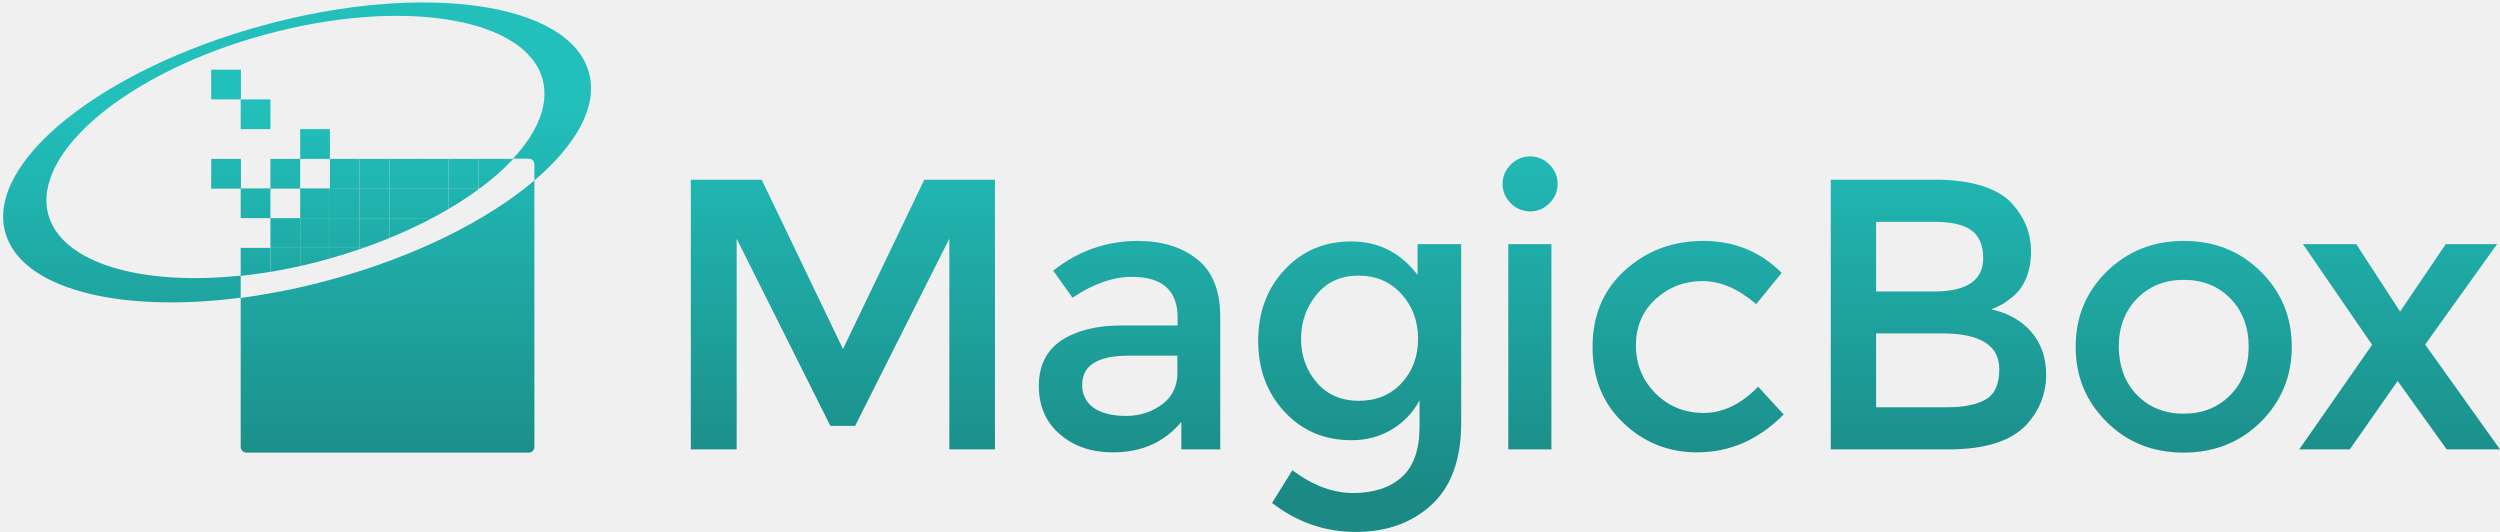
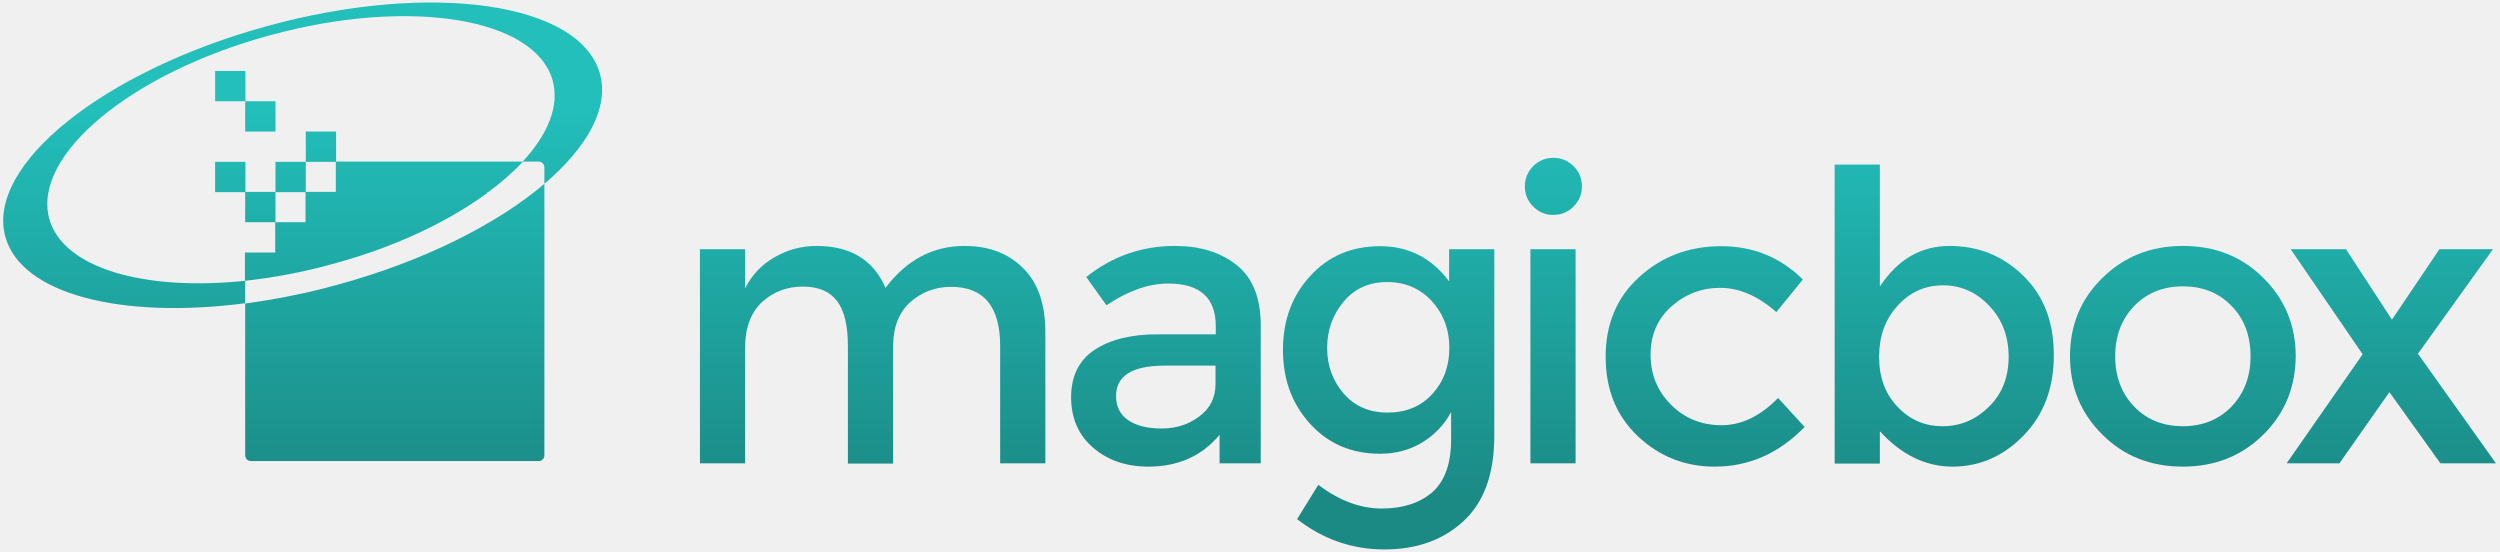
- <svg xmlns="http://www.w3.org/2000/svg" xmlns:xlink="http://www.w3.org/1999/xlink" version="1.1" id="Layer_1" x="0px" y="0px" viewBox="0 0 1008.6 214.6" style="enable-background:new 0 0 1008.6 214.6;" xml:space="preserve">
+ <svg xmlns="http://www.w3.org/2000/svg" version="1.1" id="Layer_1" x="0px" y="0px" viewBox="0 0 990.1 218.5" style="enable-background:new 0 0 990.1 218.5;" xml:space="preserve">
  <style type="text/css">
	.st0{fill:url(#SVGID_1_);}
	.st1{fill:url(#SVGID_2_);}
	.st2{fill:url(#SVGID_3_);}
	.st3{fill:url(#SVGID_4_);}
	.st4{fill:url(#SVGID_5_);}
	.st5{fill:url(#SVGID_6_);}
	.st6{fill:url(#SVGID_7_);}
	.st7{fill:url(#SVGID_8_);}
	.st8{fill:url(#SVGID_9_);}
	.st9{fill:url(#SVGID_10_);}
	.st10{fill:url(#SVGID_11_);}
	.st11{fill:url(#SVGID_12_);}
	.st12{fill:url(#SVGID_13_);}
	.st13{fill:url(#SVGID_14_);}
	.st14{fill:url(#SVGID_15_);}
	.st15{fill:url(#SVGID_16_);}
	.st16{fill:url(#SVGID_17_);}
	.st17{fill:url(#SVGID_18_);}
	.st18{fill:url(#SVGID_19_);}
	.st19{fill:url(#SVGID_20_);}
	.st20{clip-path:url(#SVGID_22_);}
	.st21{fill:url(#SVGID_23_);}
	.st22{fill:url(#SVGID_24_);}
	.st23{fill:url(#SVGID_25_);}
	.st24{fill:url(#SVGID_26_);}
	.st25{fill:url(#SVGID_27_);}
	.st26{fill:url(#SVGID_28_);}
	.st27{fill:url(#SVGID_29_);}
	.st28{fill:url(#SVGID_30_);}
	.st29{fill:url(#SVGID_31_);}
	.st30{fill:url(#SVGID_32_);}
	.st31{fill:url(#SVGID_33_);}
	.st32{fill:url(#SVGID_34_);}
	.st33{fill:url(#SVGID_35_);}
	.st34{fill:url(#SVGID_36_);}
	.st35{fill:url(#SVGID_37_);}
	.st36{fill:url(#SVGID_38_);}
	.st37{fill:url(#SVGID_39_);}
	.st38{fill:url(#SVGID_40_);}
	.st39{fill:url(#SVGID_41_);}
	.st40{fill:url(#SVGID_42_);}
- 	.st41{clip-path:url(#SVGID_44_);}
- 	.st42{fill:#FFFFFF;}
- 	.st43{clip-path:url(#SVGID_46_);}
- 	.st44{fill:#22BFBB;}
- 	.st45{clip-path:url(#SVGID_48_);fill:#22BFBB;}
- 	.st46{fill:url(#SVGID_49_);}
+ 	.st41{fill:#22BFBB;}
+ 	.st42{clip-path:url(#SVGID_44_);fill:#22BFBB;}
+ 	.st43{fill:url(#SVGID_45_);}
+ 	.st44{fill:url(#SVGID_46_);}
+ 	.st45{fill:url(#SVGID_47_);}
+ 	.st46{fill:url(#SVGID_48_);}
+ 	.st47{fill:url(#SVGID_49_);}
+ 	.st48{fill:url(#SVGID_50_);}
+ 	.st49{fill:url(#SVGID_51_);}
+ 	.st50{fill:url(#SVGID_52_);}
+ 	.st51{fill:url(#SVGID_53_);}
+ 	.st52{fill:url(#SVGID_54_);}
+ 	.st53{fill:url(#SVGID_55_);}
+ 	.st54{fill:url(#SVGID_56_);}
+ 	.st55{fill:url(#SVGID_57_);}
+ 	.st56{fill:url(#SVGID_58_);}
+ 	.st57{fill:url(#SVGID_59_);}
+ 	.st58{fill:url(#SVGID_60_);}
+ 	.st59{fill:url(#SVGID_61_);}
+ 	.st60{fill:url(#SVGID_62_);}
+ 	.st61{fill:#FFFFFF;}
</style>
  <g>
-     <linearGradient id="SVGID_1_" gradientUnits="userSpaceOnUse" x1="156.371" y1="209.503" x2="156.371" y2="39.059">
+     <linearGradient id="SVGID_1_" gradientUnits="userSpaceOnUse" x1="156.371" y1="208.914" x2="156.371" y2="36.888">
      <stop offset="5.035582e-02" style="stop-color:#1B8984" />
      <stop offset="0.97" style="stop-color:#22BFBB" />
    </linearGradient>
    <path class="st0" d="M97.1,120.2v60.1c0,1.3,1,2.3,2.3,2.3h113.9c1.3,0,2.3-1,2.3-2.3V72.8c-18.7,15.9-47.7,30.6-81.7,39.9   C121.3,116.2,108.9,118.6,97.1,120.2z" />
-   </g>
-   <g>
-     <linearGradient id="SVGID_2_" gradientUnits="userSpaceOnUse" x1="119.857" y1="209.503" x2="119.857" y2="39.059">
+     <linearGradient id="SVGID_2_" gradientUnits="userSpaceOnUse" x1="119.857" y1="208.914" x2="119.857" y2="36.888">
      <stop offset="5.035582e-02" style="stop-color:#1B8984" />
      <stop offset="0.97" style="stop-color:#22BFBB" />
    </linearGradient>
    <path class="st1" d="M237.6,29.3c-7.7-28.3-66.7-36.8-131.7-19S-5.6,65.4,2.1,93.7c6.2,22.8,45.8,32.8,95,26.4v-8.9   c-40.1,4.2-72.2-5-77.6-24.6C12.7,61.5,51.8,29,106.8,14C161.9-1.1,212.1,7,218.9,32c2.7,10-1.9,21.2-11.9,32h6.3   c1.3,0,2.3,1,2.3,2.3v6.5C232.6,58.3,241.3,42.8,237.6,29.3z" />
-   </g>
-   <g>
-     <linearGradient id="SVGID_3_" gradientUnits="userSpaceOnUse" x1="91.151" y1="209.503" x2="91.151" y2="39.059">
+     <linearGradient id="SVGID_3_" gradientUnits="userSpaceOnUse" x1="152.099" y1="208.914" x2="152.099" y2="36.888">
      <stop offset="5.035582e-02" style="stop-color:#1B8984" />
      <stop offset="0.97" style="stop-color:#22BFBB" />
    </linearGradient>
-     <rect x="85.2" y="28.1" class="st2" width="12" height="12" />
-   </g>
-   <g>
-     <linearGradient id="SVGID_4_" gradientUnits="userSpaceOnUse" x1="103.135" y1="209.503" x2="103.135" y2="39.059">
+     <path class="st2" d="M193,76.4V76h0.5c5.2-3.9,9.8-7.9,13.6-12H205h-12h-12h-12h-12h-12h-12v12h-12v12h-12v12h-12v11.2   c11-1.2,22.7-3.3,34.5-6.6C156.2,98,177.5,87.8,193,76.4z" />
+     <linearGradient id="SVGID_4_" gradientUnits="userSpaceOnUse" x1="91.151" y1="208.914" x2="91.151" y2="36.888">
      <stop offset="5.035582e-02" style="stop-color:#1B8984" />
      <stop offset="0.97" style="stop-color:#22BFBB" />
    </linearGradient>
-     <rect x="97.1" y="40.1" class="st3" width="12" height="12" />
-   </g>
-   <g>
-     <linearGradient id="SVGID_5_" gradientUnits="userSpaceOnUse" x1="91.151" y1="209.503" x2="91.151" y2="39.059">
+     <rect x="85.2" y="28.1" class="st3" width="12" height="12" />
+     <linearGradient id="SVGID_5_" gradientUnits="userSpaceOnUse" x1="103.135" y1="208.914" x2="103.135" y2="36.888">
      <stop offset="5.035582e-02" style="stop-color:#1B8984" />
      <stop offset="0.97" style="stop-color:#22BFBB" />
    </linearGradient>
-     <rect x="85.2" y="64.1" class="st4" width="12" height="12" />
-   </g>
-   <g>
-     <linearGradient id="SVGID_6_" gradientUnits="userSpaceOnUse" x1="115.118" y1="209.503" x2="115.118" y2="39.059">
+     <rect x="97.1" y="40.1" class="st4" width="12" height="12" />
+     <linearGradient id="SVGID_6_" gradientUnits="userSpaceOnUse" x1="91.151" y1="208.914" x2="91.151" y2="36.888">
      <stop offset="5.035582e-02" style="stop-color:#1B8984" />
      <stop offset="0.97" style="stop-color:#22BFBB" />
    </linearGradient>
-     <rect x="109.1" y="64.1" class="st5" width="12" height="12" />
-   </g>
-   <g>
-     <linearGradient id="SVGID_7_" gradientUnits="userSpaceOnUse" x1="103.135" y1="209.503" x2="103.135" y2="39.059">
+     <rect x="85.2" y="64.1" class="st5" width="12" height="12" />
+     <linearGradient id="SVGID_7_" gradientUnits="userSpaceOnUse" x1="115.118" y1="208.914" x2="115.118" y2="36.888">
      <stop offset="5.035582e-02" style="stop-color:#1B8984" />
      <stop offset="0.97" style="stop-color:#22BFBB" />
    </linearGradient>
-     <rect x="97.1" y="76" class="st6" width="12" height="12" />
-   </g>
-   <g>
-     <linearGradient id="SVGID_8_" gradientUnits="userSpaceOnUse" x1="115.118" y1="209.503" x2="115.118" y2="39.059">
+     <rect x="109.1" y="64.1" class="st6" width="12" height="12" />
+     <linearGradient id="SVGID_8_" gradientUnits="userSpaceOnUse" x1="103.135" y1="208.914" x2="103.135" y2="36.888">
      <stop offset="5.035582e-02" style="stop-color:#1B8984" />
      <stop offset="0.97" style="stop-color:#22BFBB" />
    </linearGradient>
-     <rect x="109.1" y="88" class="st7" width="12" height="12" />
-   </g>
-   <g>
-     <linearGradient id="SVGID_9_" gradientUnits="userSpaceOnUse" x1="127.102" y1="209.503" x2="127.102" y2="39.059">
+     <rect x="97.1" y="76" class="st7" width="12" height="12" />
+     <linearGradient id="SVGID_9_" gradientUnits="userSpaceOnUse" x1="127.102" y1="208.914" x2="127.102" y2="36.888">
      <stop offset="5.035582e-02" style="stop-color:#1B8984" />
      <stop offset="0.97" style="stop-color:#22BFBB" />
    </linearGradient>
-     <rect x="121.1" y="88" class="st8" width="12" height="12" />
-   </g>
-   <g>
-     <linearGradient id="SVGID_10_" gradientUnits="userSpaceOnUse" x1="139.085" y1="209.503" x2="139.085" y2="39.059">
-       <stop offset="5.035582e-02" style="stop-color:#1B8984" />
-       <stop offset="0.97" style="stop-color:#22BFBB" />
-     </linearGradient>
-     <rect x="133.1" y="88" class="st9" width="12" height="12" />
-   </g>
-   <g>
-     <linearGradient id="SVGID_11_" gradientUnits="userSpaceOnUse" x1="127.102" y1="209.503" x2="127.102" y2="39.059">
-       <stop offset="5.035582e-02" style="stop-color:#1B8984" />
-       <stop offset="0.97" style="stop-color:#22BFBB" />
-     </linearGradient>
-     <rect x="121.1" y="52.1" class="st10" width="12" height="12" />
-   </g>
-   <g>
-     <linearGradient id="SVGID_12_" gradientUnits="userSpaceOnUse" x1="139.085" y1="209.503" x2="139.085" y2="39.059">
-       <stop offset="5.035582e-02" style="stop-color:#1B8984" />
-       <stop offset="0.97" style="stop-color:#22BFBB" />
-     </linearGradient>
-     <rect x="133.1" y="64.1" class="st11" width="12" height="12" />
-   </g>
-   <g>
-     <linearGradient id="SVGID_13_" gradientUnits="userSpaceOnUse" x1="127.102" y1="209.503" x2="127.102" y2="39.059">
-       <stop offset="5.035582e-02" style="stop-color:#1B8984" />
-       <stop offset="0.97" style="stop-color:#22BFBB" />
-     </linearGradient>
-     <rect x="121.1" y="76" class="st12" width="12" height="12" />
-   </g>
-   <g>
-     <linearGradient id="SVGID_14_" gradientUnits="userSpaceOnUse" x1="139.085" y1="209.503" x2="139.085" y2="39.059">
-       <stop offset="5.035582e-02" style="stop-color:#1B8984" />
-       <stop offset="0.97" style="stop-color:#22BFBB" />
-     </linearGradient>
-     <rect x="133.1" y="76" class="st13" width="12" height="12" />
-   </g>
-   <g>
-     <linearGradient id="SVGID_15_" gradientUnits="userSpaceOnUse" x1="151.069" y1="209.503" x2="151.069" y2="39.059">
-       <stop offset="5.035582e-02" style="stop-color:#1B8984" />
-       <stop offset="0.97" style="stop-color:#22BFBB" />
-     </linearGradient>
-     <rect x="145.1" y="64.1" class="st14" width="12" height="12" />
-   </g>
-   <g>
-     <linearGradient id="SVGID_16_" gradientUnits="userSpaceOnUse" x1="163.052" y1="209.503" x2="163.052" y2="39.059">
-       <stop offset="5.035582e-02" style="stop-color:#1B8984" />
-       <stop offset="0.97" style="stop-color:#22BFBB" />
-     </linearGradient>
-     <rect x="157.1" y="64.1" class="st15" width="12" height="12" />
-   </g>
-   <g>
-     <linearGradient id="SVGID_17_" gradientUnits="userSpaceOnUse" x1="151.069" y1="209.503" x2="151.069" y2="39.059">
-       <stop offset="5.035582e-02" style="stop-color:#1B8984" />
-       <stop offset="0.97" style="stop-color:#22BFBB" />
-     </linearGradient>
-     <rect x="145.1" y="76" class="st16" width="12" height="12" />
-   </g>
-   <g>
-     <linearGradient id="SVGID_18_" gradientUnits="userSpaceOnUse" x1="163.052" y1="209.503" x2="163.052" y2="39.059">
-       <stop offset="5.035582e-02" style="stop-color:#1B8984" />
-       <stop offset="0.97" style="stop-color:#22BFBB" />
-     </linearGradient>
-     <rect x="157.1" y="76" class="st17" width="12" height="12" />
-   </g>
-   <g>
-     <linearGradient id="SVGID_19_" gradientUnits="userSpaceOnUse" x1="175.036" y1="209.503" x2="175.036" y2="39.059">
-       <stop offset="5.035582e-02" style="stop-color:#1B8984" />
-       <stop offset="0.97" style="stop-color:#22BFBB" />
-     </linearGradient>
-     <rect x="169" y="64.1" class="st18" width="12" height="12" />
-   </g>
-   <g>
-     <linearGradient id="SVGID_20_" gradientUnits="userSpaceOnUse" x1="187.019" y1="209.503" x2="187.019" y2="39.059">
-       <stop offset="5.035582e-02" style="stop-color:#1B8984" />
-       <stop offset="0.97" style="stop-color:#22BFBB" />
-     </linearGradient>
-     <rect x="181" y="64.1" class="st19" width="12" height="12" />
-   </g>
-   <g>
-     <defs>
-       <path id="SVGID_21_" d="M207.1,64.1H99.4c-1.3,0-2.3,1-2.3,2.3v44.9c11-1.2,22.7-3.3,34.5-6.6C164.7,95.6,192,80.3,207.1,64.1z" />
-     </defs>
-     <clipPath id="SVGID_22_">
-       <use xlink:href="#SVGID_21_" style="overflow:visible;" />
-     </clipPath>
-     <g class="st20">
-       <linearGradient id="SVGID_23_" gradientUnits="userSpaceOnUse" x1="103.135" y1="209.503" x2="103.135" y2="39.059">
+     <rect x="121.1" y="52.1" class="st8" width="12" height="12" />
+     <g>
+       <linearGradient id="SVGID_10_" gradientUnits="userSpaceOnUse" x1="345.619" y1="208.914" x2="345.619" y2="36.888">
        <stop offset="5.035582e-02" style="stop-color:#1B8984" />
        <stop offset="0.97" style="stop-color:#22BFBB" />
      </linearGradient>
-       <rect x="97.1" y="100" class="st21" width="12" height="12" />
-     </g>
-     <g class="st20">
-       <linearGradient id="SVGID_24_" gradientUnits="userSpaceOnUse" x1="115.118" y1="209.503" x2="115.118" y2="39.059">
+       <path class="st9" d="M295.1,137.6v45.9h-17.9V98.7h17.9v15.5c2.6-5.2,6.4-9.3,11.6-12.3c5.2-3,10.7-4.5,16.7-4.5    c13.4,0,22.5,5.5,27.3,16.6C359,103,369.4,97.4,382,97.4c9.6,0,17.3,2.9,23.2,8.8c5.9,5.8,8.8,14.3,8.8,25.3v52h-17.9V137    c0-15.6-6.5-23.4-19.4-23.4c-6.1,0-11.3,1.9-15.9,5.8c-4.5,3.9-6.9,9.5-7.1,17v47.2h-17.9V137c0-8.1-1.4-14-4.3-17.8    c-2.9-3.8-7.4-5.7-13.6-5.7c-6.2,0-11.5,2-16.1,6.1C297.4,123.8,295.1,129.7,295.1,137.6z" />
+       <linearGradient id="SVGID_11_" gradientUnits="userSpaceOnUse" x1="461.753" y1="208.914" x2="461.753" y2="36.888">
        <stop offset="5.035582e-02" style="stop-color:#1B8984" />
        <stop offset="0.97" style="stop-color:#22BFBB" />
      </linearGradient>
-       <rect x="109.1" y="100" class="st22" width="12" height="12" />
-     </g>
-     <g class="st20">
-       <linearGradient id="SVGID_25_" gradientUnits="userSpaceOnUse" x1="127.102" y1="209.503" x2="127.102" y2="39.059">
+       <path class="st10" d="M499.3,183.5H483v-11.3c-7,8.4-16.4,12.6-28.2,12.6c-8.8,0-16.1-2.5-21.9-7.5c-5.8-5-8.7-11.7-8.7-20    c0-8.3,3.1-14.6,9.2-18.7c6.2-4.1,14.5-6.2,25-6.2h23.1v-3.2c0-11.3-6.3-16.9-18.8-16.9c-7.9,0-16,2.9-24.5,8.6l-8-11.2    c10.3-8.2,22-12.3,35.1-12.3c10,0,18.1,2.5,24.5,7.6c6.3,5,9.5,13,9.5,23.8V183.5z M481.4,152v-7.2h-20.1    c-12.9,0-19.3,4-19.3,12.1c0,4.1,1.6,7.3,4.8,9.5c3.2,2.2,7.6,3.3,13.3,3.3c5.7,0,10.7-1.6,14.9-4.8    C479.3,161.7,481.4,157.4,481.4,152z" />
+       <linearGradient id="SVGID_12_" gradientUnits="userSpaceOnUse" x1="549.908" y1="208.914" x2="549.908" y2="36.888">
        <stop offset="5.035582e-02" style="stop-color:#1B8984" />
        <stop offset="0.97" style="stop-color:#22BFBB" />
      </linearGradient>
-       <rect x="121.1" y="100" class="st23" width="12" height="12" />
-     </g>
-     <g class="st20">
-       <linearGradient id="SVGID_26_" gradientUnits="userSpaceOnUse" x1="139.085" y1="209.503" x2="139.085" y2="39.059">
+       <path class="st11" d="M591.8,98.7v74c0,15-4.1,26.2-12.2,33.7c-8.1,7.5-18.6,11.2-31.3,11.2c-12.8,0-24.3-4-34.6-12l8.4-13.6    c8.3,6.3,16.7,9.4,25.1,9.4c8.4,0,15.1-2.2,20.1-6.5c4.9-4.4,7.4-11.3,7.4-20.9v-10.8c-2.7,5-6.5,9-11.4,12    c-4.9,3-10.5,4.5-16.7,4.5c-11.3,0-20.5-3.9-27.7-11.8c-7.2-7.9-10.8-17.6-10.8-29.3c0-11.7,3.6-21.5,10.8-29.3    c7.2-7.9,16.4-11.8,27.7-11.8c11.2,0,20.3,4.6,27.3,13.9V98.7H591.8z M525.6,137.8c0,7,2.2,13,6.5,18c4.3,5,10.1,7.6,17.4,7.6    c7.3,0,13.2-2.4,17.7-7.3c4.5-4.9,6.8-11,6.8-18.3c0-7.3-2.3-13.4-6.9-18.5c-4.6-5-10.5-7.6-17.7-7.6c-7.2,0-13,2.6-17.3,7.8    C527.7,124.8,525.6,130.9,525.6,137.8z" />
+       <linearGradient id="SVGID_13_" gradientUnits="userSpaceOnUse" x1="615.189" y1="208.914" x2="615.189" y2="36.888">
        <stop offset="5.035582e-02" style="stop-color:#1B8984" />
        <stop offset="0.97" style="stop-color:#22BFBB" />
      </linearGradient>
-       <rect x="133.1" y="100" class="st24" width="12" height="12" />
-     </g>
-     <g class="st20">
-       <linearGradient id="SVGID_27_" gradientUnits="userSpaceOnUse" x1="151.069" y1="209.503" x2="151.069" y2="39.059">
+       <path class="st12" d="M607.2,81.8c-2.2-2.2-3.3-4.9-3.3-8c0-3.1,1.1-5.7,3.3-8c2.2-2.2,4.9-3.3,8-3.3c3.1,0,5.7,1.1,8,3.3    c2.2,2.2,3.3,4.9,3.3,8c0,3.1-1.1,5.7-3.3,8c-2.2,2.2-4.9,3.3-8,3.3C612.1,85.2,609.5,84,607.2,81.8z M624,183.5h-17.9V98.7H624    V183.5z" />
+       <linearGradient id="SVGID_14_" gradientUnits="userSpaceOnUse" x1="675.366" y1="208.914" x2="675.366" y2="36.888">
        <stop offset="5.035582e-02" style="stop-color:#1B8984" />
        <stop offset="0.97" style="stop-color:#22BFBB" />
      </linearGradient>
-       <rect x="145.1" y="100" class="st25" width="12" height="12" />
-     </g>
-     <g class="st20">
-       <linearGradient id="SVGID_28_" gradientUnits="userSpaceOnUse" x1="151.069" y1="209.503" x2="151.069" y2="39.059">
+       <path class="st13" d="M679.1,184.8c-11.8,0-21.9-4-30.4-12c-8.5-8-12.8-18.5-12.8-31.5c0-13,4.4-23.5,13.3-31.6    c8.9-8.1,19.7-12.2,32.4-12.2c12.8,0,23.5,4.4,32.4,13.2l-10.5,12.9c-7.3-6.4-14.7-9.6-22.2-9.6c-7.4,0-13.9,2.5-19.4,7.4    c-5.5,4.9-8.2,11.3-8.2,19.1c0,7.8,2.7,14.4,8.1,19.8c5.4,5.4,12.1,8.1,20,8.1c7.9,0,15.4-3.6,22.4-10.8l10.5,11.5    C704.5,179.6,692.6,184.8,679.1,184.8z" />
+       <linearGradient id="SVGID_15_" gradientUnits="userSpaceOnUse" x1="769.978" y1="208.914" x2="769.978" y2="36.888">
        <stop offset="5.035582e-02" style="stop-color:#1B8984" />
        <stop offset="0.97" style="stop-color:#22BFBB" />
      </linearGradient>
-       <rect x="145.1" y="88" class="st26" width="12" height="12" />
-     </g>
-     <g class="st20">
-       <linearGradient id="SVGID_29_" gradientUnits="userSpaceOnUse" x1="163.052" y1="209.503" x2="163.052" y2="39.059">
+       <path class="st14" d="M772.1,97.4c11.4,0,21.1,3.9,29.2,11.8c8.1,7.9,12.1,18.3,12.1,31.4s-4,23.7-12,31.9    c-8,8.2-17.4,12.3-28.1,12.3s-20.3-4.7-28.8-14v12.8h-17.9V65.2h17.9v48.3C751.5,102.8,760.7,97.4,772.1,97.4z M744.2,141.3    c0,8.1,2.4,14.7,7.3,19.8c4.9,5.2,10.8,7.7,17.9,7.7c7,0,13.1-2.6,18.3-7.7c5.2-5.1,7.8-11.7,7.8-19.8s-2.6-14.9-7.7-20.2    c-5.1-5.4-11.2-8.1-18.3-8.1c-7.1,0-13.1,2.7-18,8.1C746.6,126.5,744.2,133.2,744.2,141.3z" />
+       <linearGradient id="SVGID_16_" gradientUnits="userSpaceOnUse" x1="864.512" y1="208.914" x2="864.512" y2="36.888">
        <stop offset="5.035582e-02" style="stop-color:#1B8984" />
        <stop offset="0.97" style="stop-color:#22BFBB" />
      </linearGradient>
-       <rect x="157.1" y="88" class="st27" width="12" height="12" />
-     </g>
-     <g class="st20">
-       <linearGradient id="SVGID_30_" gradientUnits="userSpaceOnUse" x1="175.036" y1="209.503" x2="175.036" y2="39.059">
+       <path class="st15" d="M896.4,172.1c-8.5,8.4-19.1,12.7-31.9,12.7s-23.4-4.2-31.9-12.7c-8.5-8.4-12.8-18.8-12.8-31    c0-12.2,4.2-22.6,12.8-31c8.5-8.4,19.1-12.7,31.9-12.7s23.4,4.2,31.9,12.7c8.5,8.4,12.8,18.8,12.8,31    C909.1,153.3,904.9,163.7,896.4,172.1z M845.3,161.1c5,5.2,11.5,7.7,19.2,7.7c7.8,0,14.2-2.6,19.2-7.7c5-5.2,7.6-11.8,7.6-20    c0-8.2-2.5-14.9-7.6-20c-5-5.2-11.5-7.7-19.2-7.7c-7.8,0-14.2,2.6-19.2,7.7c-5,5.2-7.6,11.8-7.6,20    C837.7,149.3,840.3,156,845.3,161.1z" />
+       <linearGradient id="SVGID_17_" gradientUnits="userSpaceOnUse" x1="947.088" y1="208.914" x2="947.088" y2="36.888">
        <stop offset="5.035582e-02" style="stop-color:#1B8984" />
        <stop offset="0.97" style="stop-color:#22BFBB" />
      </linearGradient>
-       <rect x="169" y="88" class="st28" width="12" height="12" />
-     </g>
-     <g class="st20">
-       <linearGradient id="SVGID_31_" gradientUnits="userSpaceOnUse" x1="199.003" y1="209.503" x2="199.003" y2="39.059">
-         <stop offset="5.035582e-02" style="stop-color:#1B8984" />
-         <stop offset="0.97" style="stop-color:#22BFBB" />
-       </linearGradient>
-       <rect x="193" y="64.1" class="st29" width="12" height="12" />
-     </g>
-     <g class="st20">
-       <linearGradient id="SVGID_32_" gradientUnits="userSpaceOnUse" x1="210.986" y1="209.503" x2="210.986" y2="39.059">
-         <stop offset="5.035582e-02" style="stop-color:#1B8984" />
-         <stop offset="0.97" style="stop-color:#22BFBB" />
-       </linearGradient>
-       <rect x="205" y="64.1" class="st30" width="12" height="12" />
-     </g>
-     <g class="st20">
-       <linearGradient id="SVGID_33_" gradientUnits="userSpaceOnUse" x1="187.019" y1="209.503" x2="187.019" y2="39.059">
-         <stop offset="5.035582e-02" style="stop-color:#1B8984" />
-         <stop offset="0.97" style="stop-color:#22BFBB" />
-       </linearGradient>
-       <rect x="181" y="76" class="st31" width="12" height="12" />
-     </g>
-     <g class="st20">
-       <linearGradient id="SVGID_34_" gradientUnits="userSpaceOnUse" x1="175.036" y1="209.503" x2="175.036" y2="39.059">
-         <stop offset="5.035582e-02" style="stop-color:#1B8984" />
-         <stop offset="0.97" style="stop-color:#22BFBB" />
-       </linearGradient>
-       <rect x="169" y="76" class="st32" width="12" height="12" />
+       <path class="st16" d="M929.1,98.7l18.2,27.9l18.8-27.9h21.2l-29.7,41.4l30.9,43.4h-22l-20.2-28.2l-19.8,28.2h-20.9l30.1-43.2    l-28.5-41.6H929.1z" />
    </g>
  </g>
-   <linearGradient id="SVGID_35_" gradientUnits="userSpaceOnUse" x1="340.172" y1="209.503" x2="340.172" y2="39.059">
-     <stop offset="5.035582e-02" style="stop-color:#1B8984" />
-     <stop offset="0.97" style="stop-color:#22BFBB" />
-   </linearGradient>
-   <path class="st33" d="M297.1,181.3h-18.4V72.5h28.6l32.8,68.3l32.8-68.3h28.5v108.8h-18.4v-85l-38,75.5H335l-37.8-75.5V181.3z" />
-   <linearGradient id="SVGID_36_" gradientUnits="userSpaceOnUse" x1="455.825" y1="209.503" x2="455.825" y2="39.059">
-     <stop offset="5.035582e-02" style="stop-color:#1B8984" />
-     <stop offset="0.97" style="stop-color:#22BFBB" />
-   </linearGradient>
-   <path class="st34" d="M492.5,181.3h-15.9v-11.1c-6.8,8.2-16,12.3-27.6,12.3c-8.6,0-15.7-2.4-21.4-7.3c-5.7-4.9-8.5-11.4-8.5-19.5  c0-8.1,3-14.2,9-18.3c6-4,14.2-6.1,24.4-6.1h22.6v-3.1c0-11-6.1-16.5-18.4-16.5c-7.7,0-15.7,2.8-24,8.4l-7.8-10.9  c10.1-8,21.5-12,34.2-12c9.8,0,17.7,2.5,23.9,7.4c6.2,4.9,9.3,12.7,9.3,23.3V181.3z M475,150.5v-7h-19.6c-12.6,0-18.8,3.9-18.8,11.8  c0,4,1.6,7.1,4.7,9.3c3.1,2.1,7.4,3.2,13,3.2c5.6,0,10.4-1.6,14.6-4.7C473,160,475,155.8,475,150.5z" />
-   <linearGradient id="SVGID_37_" gradientUnits="userSpaceOnUse" x1="548.597" y1="209.503" x2="548.597" y2="39.059">
-     <stop offset="5.035582e-02" style="stop-color:#1B8984" />
-     <stop offset="0.97" style="stop-color:#22BFBB" />
-   </linearGradient>
-   <path class="st35" d="M589.5,98.5v72.2c0,14.6-4,25.6-11.9,32.9c-7.9,7.3-18.1,11-30.6,11c-12.5,0-23.7-3.9-33.8-11.7l8.2-13.2  c8.1,6.1,16.3,9.2,24.5,9.2s14.8-2.1,19.6-6.4c4.8-4.3,7.2-11.1,7.2-20.4v-10.6c-2.6,4.9-6.3,8.8-11.1,11.7  c-4.8,2.9-10.2,4.4-16.3,4.4c-11,0-20-3.8-27.1-11.5c-7.1-7.7-10.6-17.2-10.6-28.6c0-11.4,3.5-21,10.6-28.6  c7.1-7.7,16.1-11.5,27-11.5c10.9,0,19.8,4.5,26.7,13.5V98.5H589.5z M524.9,136.7c0,6.8,2.1,12.7,6.3,17.6c4.2,4.9,9.9,7.4,17,7.4  c7.1,0,12.9-2.4,17.3-7.2c4.4-4.8,6.6-10.7,6.6-17.8c0-7.1-2.2-13.1-6.7-18.1c-4.5-4.9-10.2-7.4-17.3-7.4c-7.1,0-12.7,2.5-16.9,7.6  C527,123.9,524.9,129.9,524.9,136.7z" />
-   <linearGradient id="SVGID_38_" gradientUnits="userSpaceOnUse" x1="617.319" y1="209.503" x2="617.319" y2="39.059">
-     <stop offset="5.035582e-02" style="stop-color:#1B8984" />
-     <stop offset="0.97" style="stop-color:#22BFBB" />
-   </linearGradient>
-   <path class="st36" d="M609.5,82c-2.2-2.2-3.3-4.8-3.3-7.8c0-3,1.1-5.6,3.3-7.8c2.2-2.2,4.8-3.3,7.8-3.3c3,0,5.6,1.1,7.8,3.3  c2.2,2.2,3.3,4.8,3.3,7.8c0,3-1.1,5.6-3.3,7.8c-2.2,2.2-4.8,3.3-7.8,3.3C614.3,85.2,611.7,84.2,609.5,82z M625.9,181.3h-17.4V98.5  h17.4V181.3z" />
-   <linearGradient id="SVGID_39_" gradientUnits="userSpaceOnUse" x1="681.06" y1="209.503" x2="681.06" y2="39.059">
-     <stop offset="5.035582e-02" style="stop-color:#1B8984" />
-     <stop offset="0.97" style="stop-color:#22BFBB" />
-   </linearGradient>
-   <path class="st37" d="M684.7,182.5c-11.5,0-21.4-3.9-29.7-11.8c-8.3-7.8-12.5-18.1-12.5-30.7c0-12.7,4.3-23,13-30.9  c8.7-7.9,19.2-11.9,31.7-11.9c12.5,0,23,4.3,31.6,12.9l-10.3,12.6c-7.2-6.2-14.4-9.3-21.6-9.3c-7.3,0-13.6,2.4-18.9,7.2  c-5.3,4.8-8,11.1-8,18.7s2.6,14.1,7.9,19.4c5.3,5.3,11.8,7.9,19.5,7.9c7.7,0,15-3.5,21.9-10.6l10.3,11.2  C709.5,177.4,697.9,182.5,684.7,182.5z" />
-   <linearGradient id="SVGID_40_" gradientUnits="userSpaceOnUse" x1="782.004" y1="209.503" x2="782.004" y2="39.059">
-     <stop offset="5.035582e-02" style="stop-color:#1B8984" />
-     <stop offset="0.97" style="stop-color:#22BFBB" />
-   </linearGradient>
-   <path class="st38" d="M786.2,181.3h-47.6V72.5h42.3c7.4,0,13.7,0.9,19.1,2.6c5.3,1.8,9.3,4.2,11.9,7.2c5,5.6,7.5,11.9,7.5,19  c0,8.5-2.7,14.8-8.1,19c-2,1.5-3.3,2.4-4,2.7c-0.7,0.4-2,1-3.9,1.8c6.7,1.5,12.1,4.5,16.1,9.1c4,4.6,6,10.4,6,17.2  c0,7.6-2.6,14.3-7.8,20.1C811.5,177.9,801,181.3,786.2,181.3z M756.9,117.6h23.3c13.3,0,19.9-4.5,19.9-13.5c0-5.2-1.6-8.9-4.8-11.2  c-3.2-2.3-8.2-3.4-14.9-3.4h-23.5V117.6z M756.9,164.3h28.8c6.7,0,11.9-1.1,15.5-3.2c3.6-2.1,5.4-6.1,5.4-12.1  c0-9.7-7.7-14.5-23.2-14.5h-26.5V164.3z" />
-   <linearGradient id="SVGID_41_" gradientUnits="userSpaceOnUse" x1="881.002" y1="209.503" x2="881.002" y2="39.059">
-     <stop offset="5.035582e-02" style="stop-color:#1B8984" />
-     <stop offset="0.97" style="stop-color:#22BFBB" />
-   </linearGradient>
-   <path class="st39" d="M912.1,170.2c-8.3,8.2-18.7,12.4-31.1,12.4s-22.8-4.1-31.1-12.4c-8.3-8.2-12.5-18.3-12.5-30.3  c0-11.9,4.1-22,12.5-30.3c8.3-8.2,18.7-12.4,31.1-12.4s22.8,4.1,31.1,12.4c8.3,8.2,12.5,18.3,12.5,30.3  C924.6,151.8,920.4,161.9,912.1,170.2z M862.2,159.4c4.9,5,11.2,7.5,18.8,7.5c7.6,0,13.8-2.5,18.8-7.5c4.9-5,7.4-11.5,7.4-19.5  c0-8-2.5-14.5-7.4-19.5c-4.9-5-11.2-7.5-18.8-7.5c-7.6,0-13.8,2.5-18.8,7.5c-4.9,5-7.4,11.5-7.4,19.5  C854.9,147.9,857.3,154.4,862.2,159.4z" />
-   <linearGradient id="SVGID_42_" gradientUnits="userSpaceOnUse" x1="968.17" y1="209.503" x2="968.17" y2="39.059">
-     <stop offset="5.035582e-02" style="stop-color:#1B8984" />
-     <stop offset="0.97" style="stop-color:#22BFBB" />
-   </linearGradient>
-   <path class="st40" d="M950.6,98.5l17.7,27.2l18.4-27.2h20.7l-29,40.5l30.2,42.3h-21.5l-19.8-27.6l-19.3,27.6h-20.4l29.4-42.2  l-27.9-40.6H950.6z" />
</svg>
